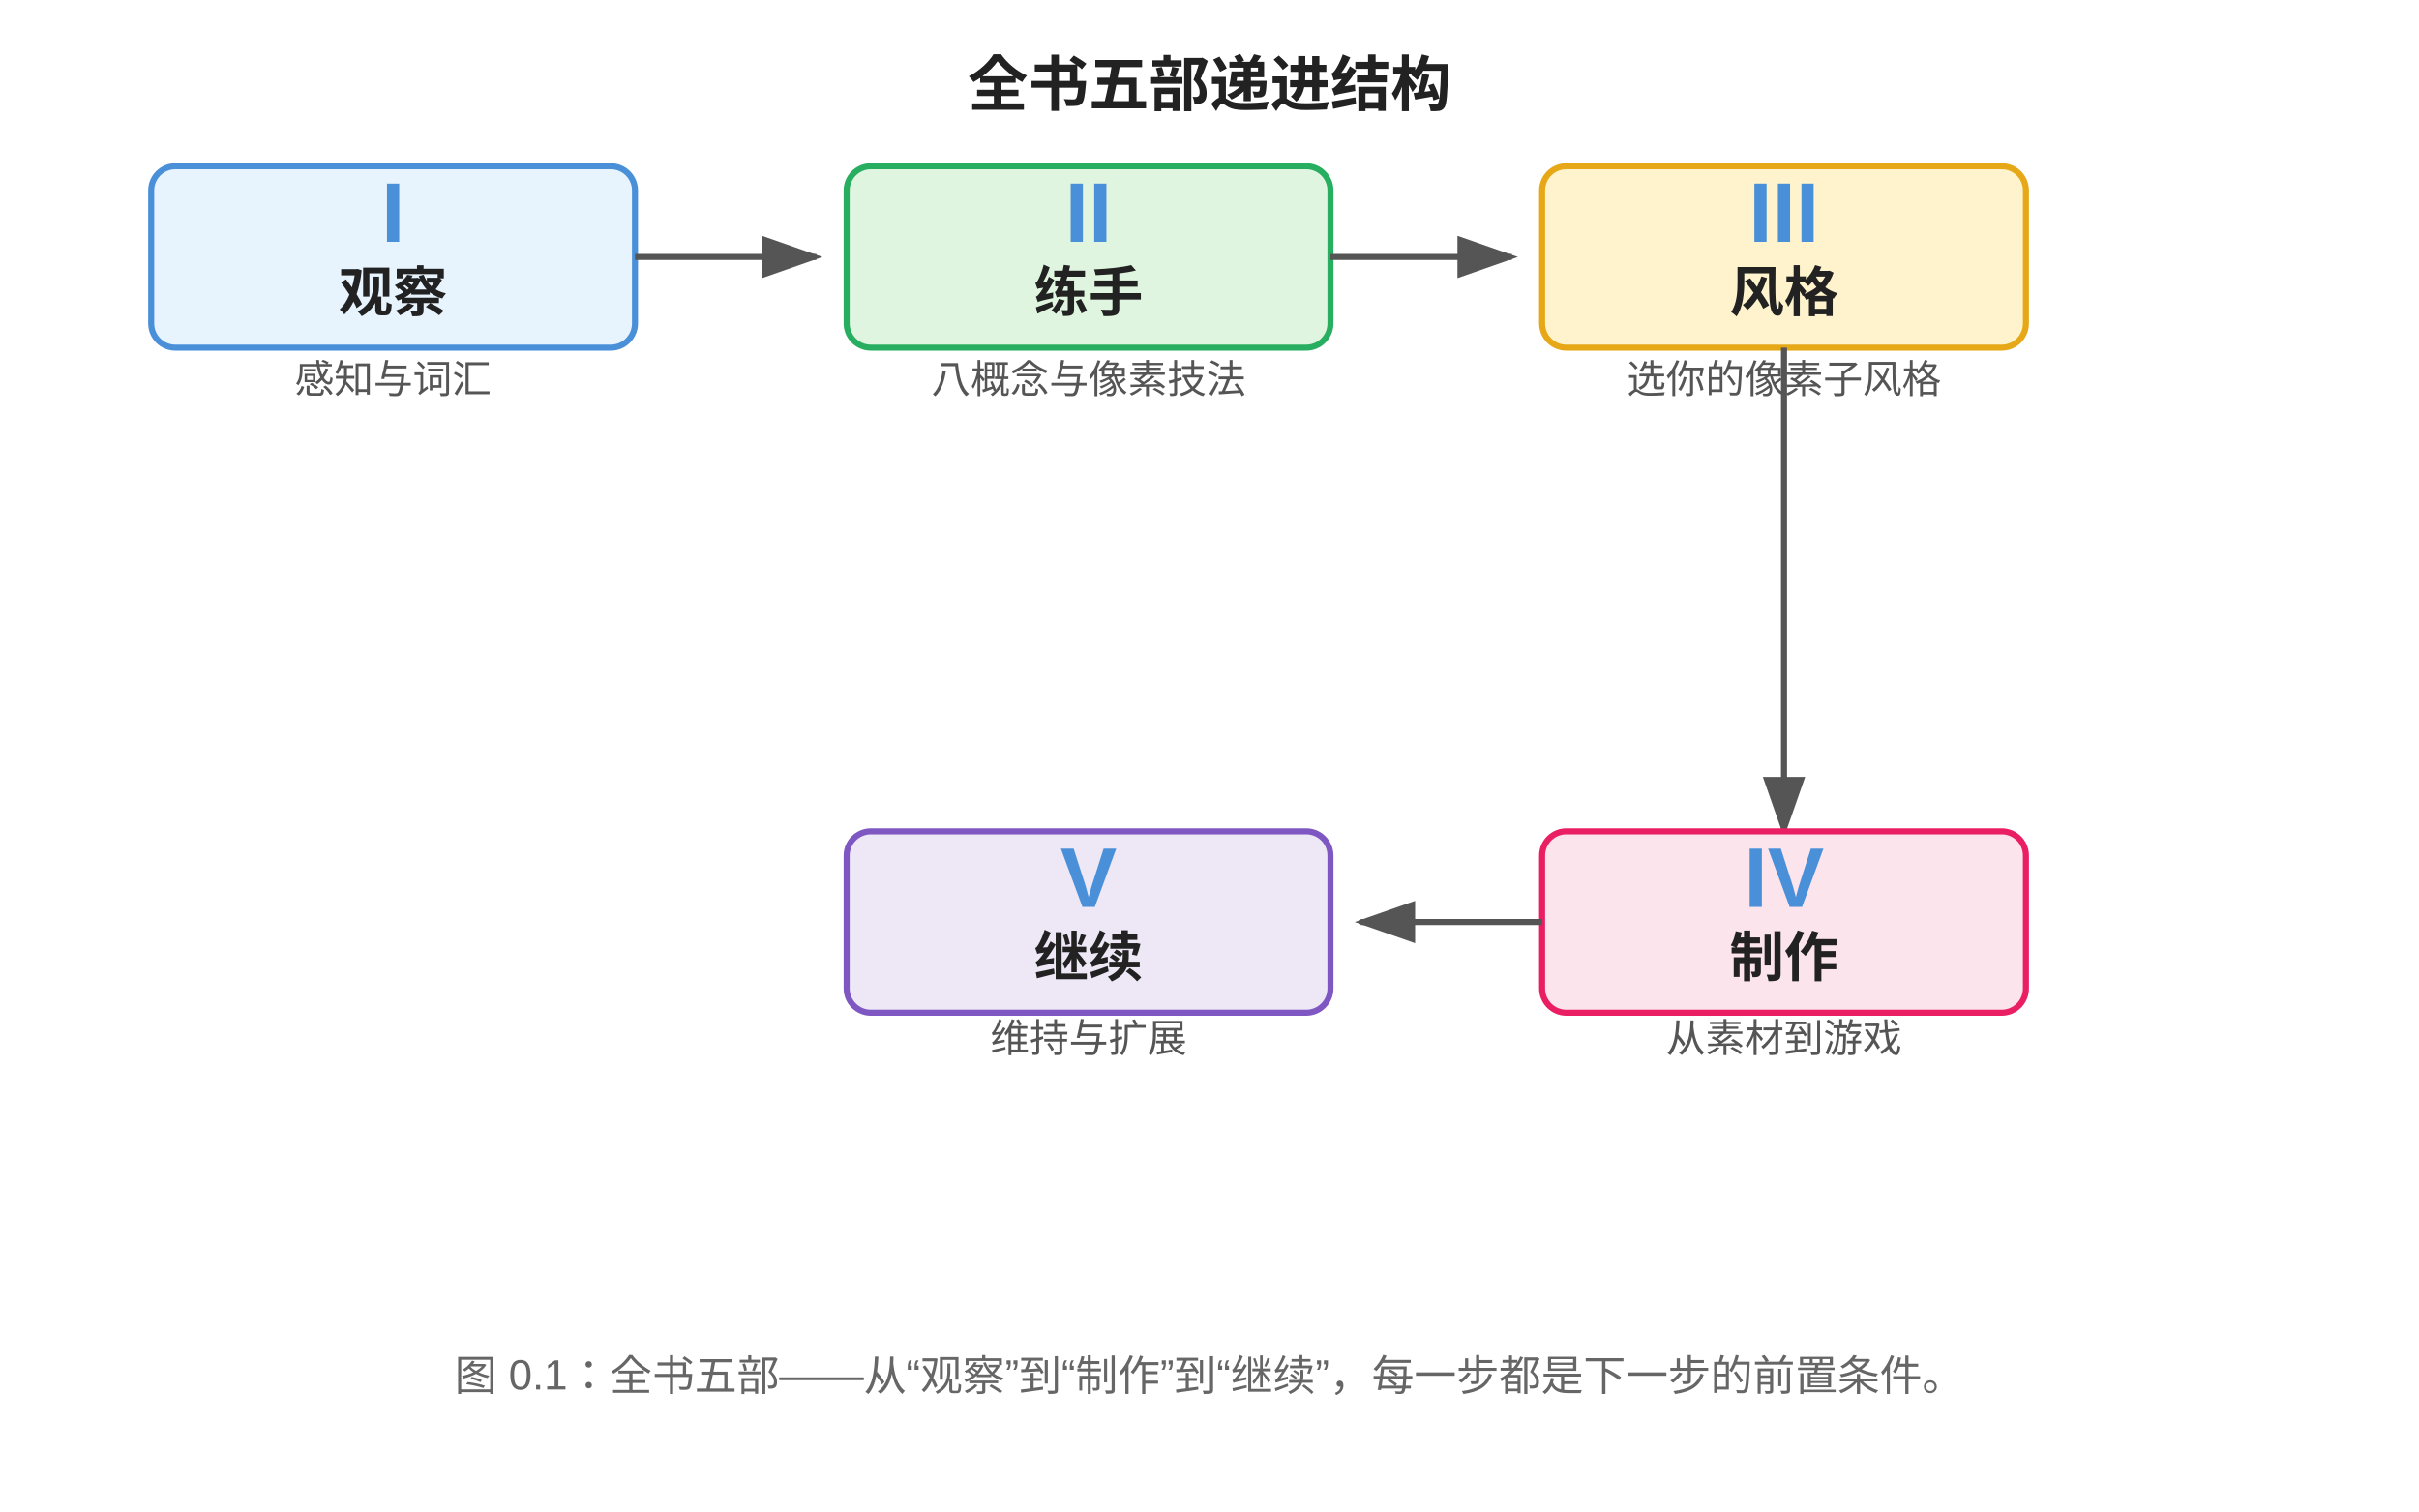
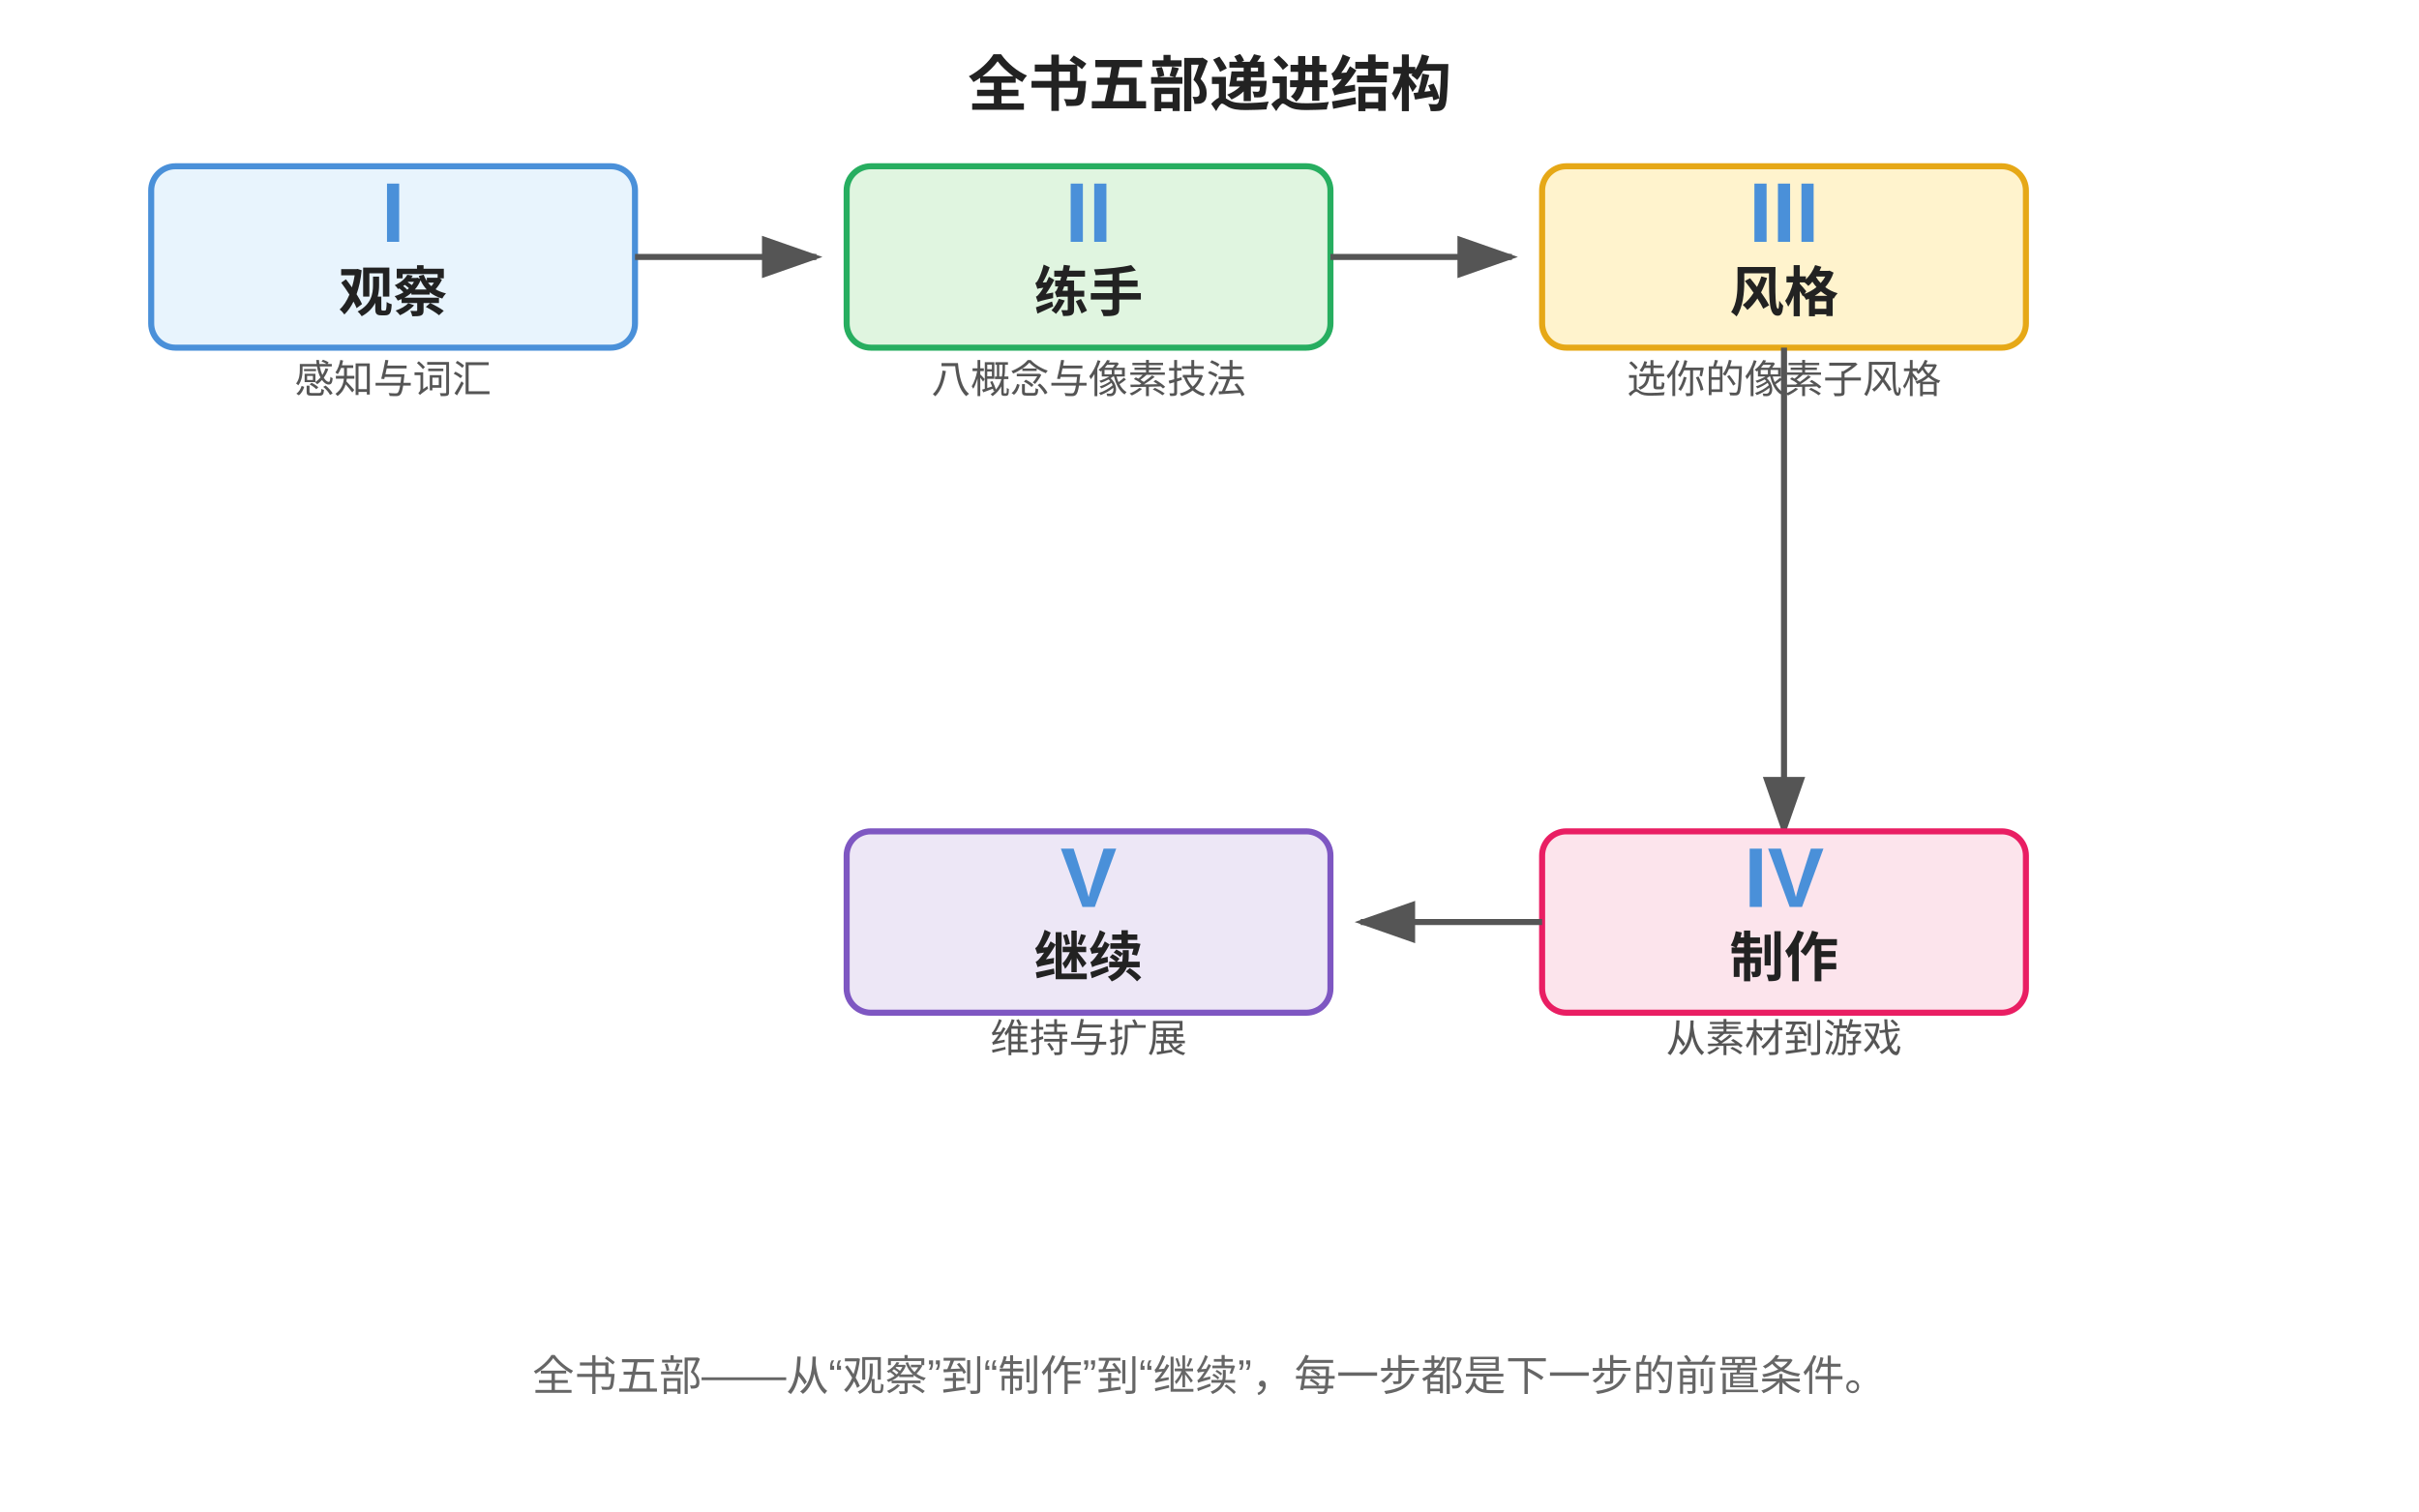
<svg xmlns="http://www.w3.org/2000/svg" viewBox="0 0 800 500" width="800" height="500" font-family="'PingFang SC','Microsoft YaHei',Arial,sans-serif">
  <style>
    .label { font-size: 16px; fill: #333; }
    .title { font-size: 20px; font-weight: bold; fill: #222; }
    .caption { font-size: 14px; fill: #666; }
    .arrow-line { stroke: #555; stroke-width: 2; fill: none; marker-end: url(#arrowhead); }
    .box1 { fill: #E8F4FD; stroke: #4A90D9; stroke-width: 2; }
    .box2 { fill: #E0F5E0; stroke: #27AE60; stroke-width: 2; }
    .box3 { fill: #FFF3CD; stroke: #E6A817; stroke-width: 2; }
    .box4 { fill: #FCE4EC; stroke: #E91E63; stroke-width: 2; }
    .box5 { fill: #EDE7F6; stroke: #7E57C2; stroke-width: 2; }
    .box6 { fill: #E0F2F1; stroke: #00897B; stroke-width: 2; }
    .box-title { font-size: 18px; font-weight: bold; fill: #222; text-anchor: middle; }
    .box-subtitle { font-size: 13px; fill: #555; text-anchor: middle; }
    .num { font-size: 28px; font-weight: bold; fill: #4A90D9; text-anchor: middle; }
  </style>
  <defs>
    <marker id="arrowhead" markerWidth="10" markerHeight="7" refX="9" refY="3.5" orient="auto">
      <polygon points="0 0, 10 3.5, 0 7" fill="#555" />
    </marker>
  </defs>
  <text x="400" y="35" class="title" text-anchor="middle">全书五部递进结构</text>
  <rect x="50" y="55" width="160" height="60" rx="8" class="box1" />
  <text x="130" y="80" class="num">I</text>
  <text x="130" y="103" class="box-title">观察</text>
  <line x1="210" y1="85" x2="270" y2="85" class="arrow-line" />
  <rect x="280" y="55" width="160" height="60" rx="8" class="box2" />
  <text x="360" y="80" class="num" fill="#27AE60">II</text>
  <text x="360" y="103" class="box-title">练手</text>
  <line x1="440" y1="85" x2="500" y2="85" class="arrow-line" />
  <rect x="510" y="55" width="160" height="60" rx="8" class="box3" />
  <text x="590" y="80" class="num" fill="#E6A817">III</text>
  <text x="590" y="103" class="box-title">风格</text>
  <line x1="590" y1="115" x2="590" y2="275" class="arrow-line" />
  <rect x="510" y="275" width="160" height="60" rx="8" class="box4" />
  <text x="590" y="300" class="num" fill="#E91E63">IV</text>
  <text x="590" y="323" class="box-title">制作</text>
  <line x1="510" y1="305" x2="450" y2="305" class="arrow-line" />
  <rect x="280" y="275" width="160" height="60" rx="8" class="box5" />
  <text x="360" y="300" class="num" fill="#7E57C2">V</text>
  <text x="360" y="323" class="box-title">继续</text>
  <text x="130" y="130" class="box-subtitle">感知与词汇</text>
  <text x="360" y="130" class="box-subtitle">八概念与像素技法</text>
  <text x="590" y="130" class="box-subtitle">选你的像素子风格</text>
  <text x="590" y="348" class="box-subtitle">从素材到游戏</text>
  <text x="360" y="348" class="box-subtitle">维持与扩展</text>
-   <text x="400" y="460" class="caption" text-anchor="middle">图 0.1：全书五部——从“观察”到“制作”到“继续”，每一步都是下一步的前置条件。</text>
+   <text x="400" y="460" class="caption" text-anchor="middle">全书五部——从“观察”到“制作”到“继续”，每一步都是下一步的前置条件。</text>
</svg>
